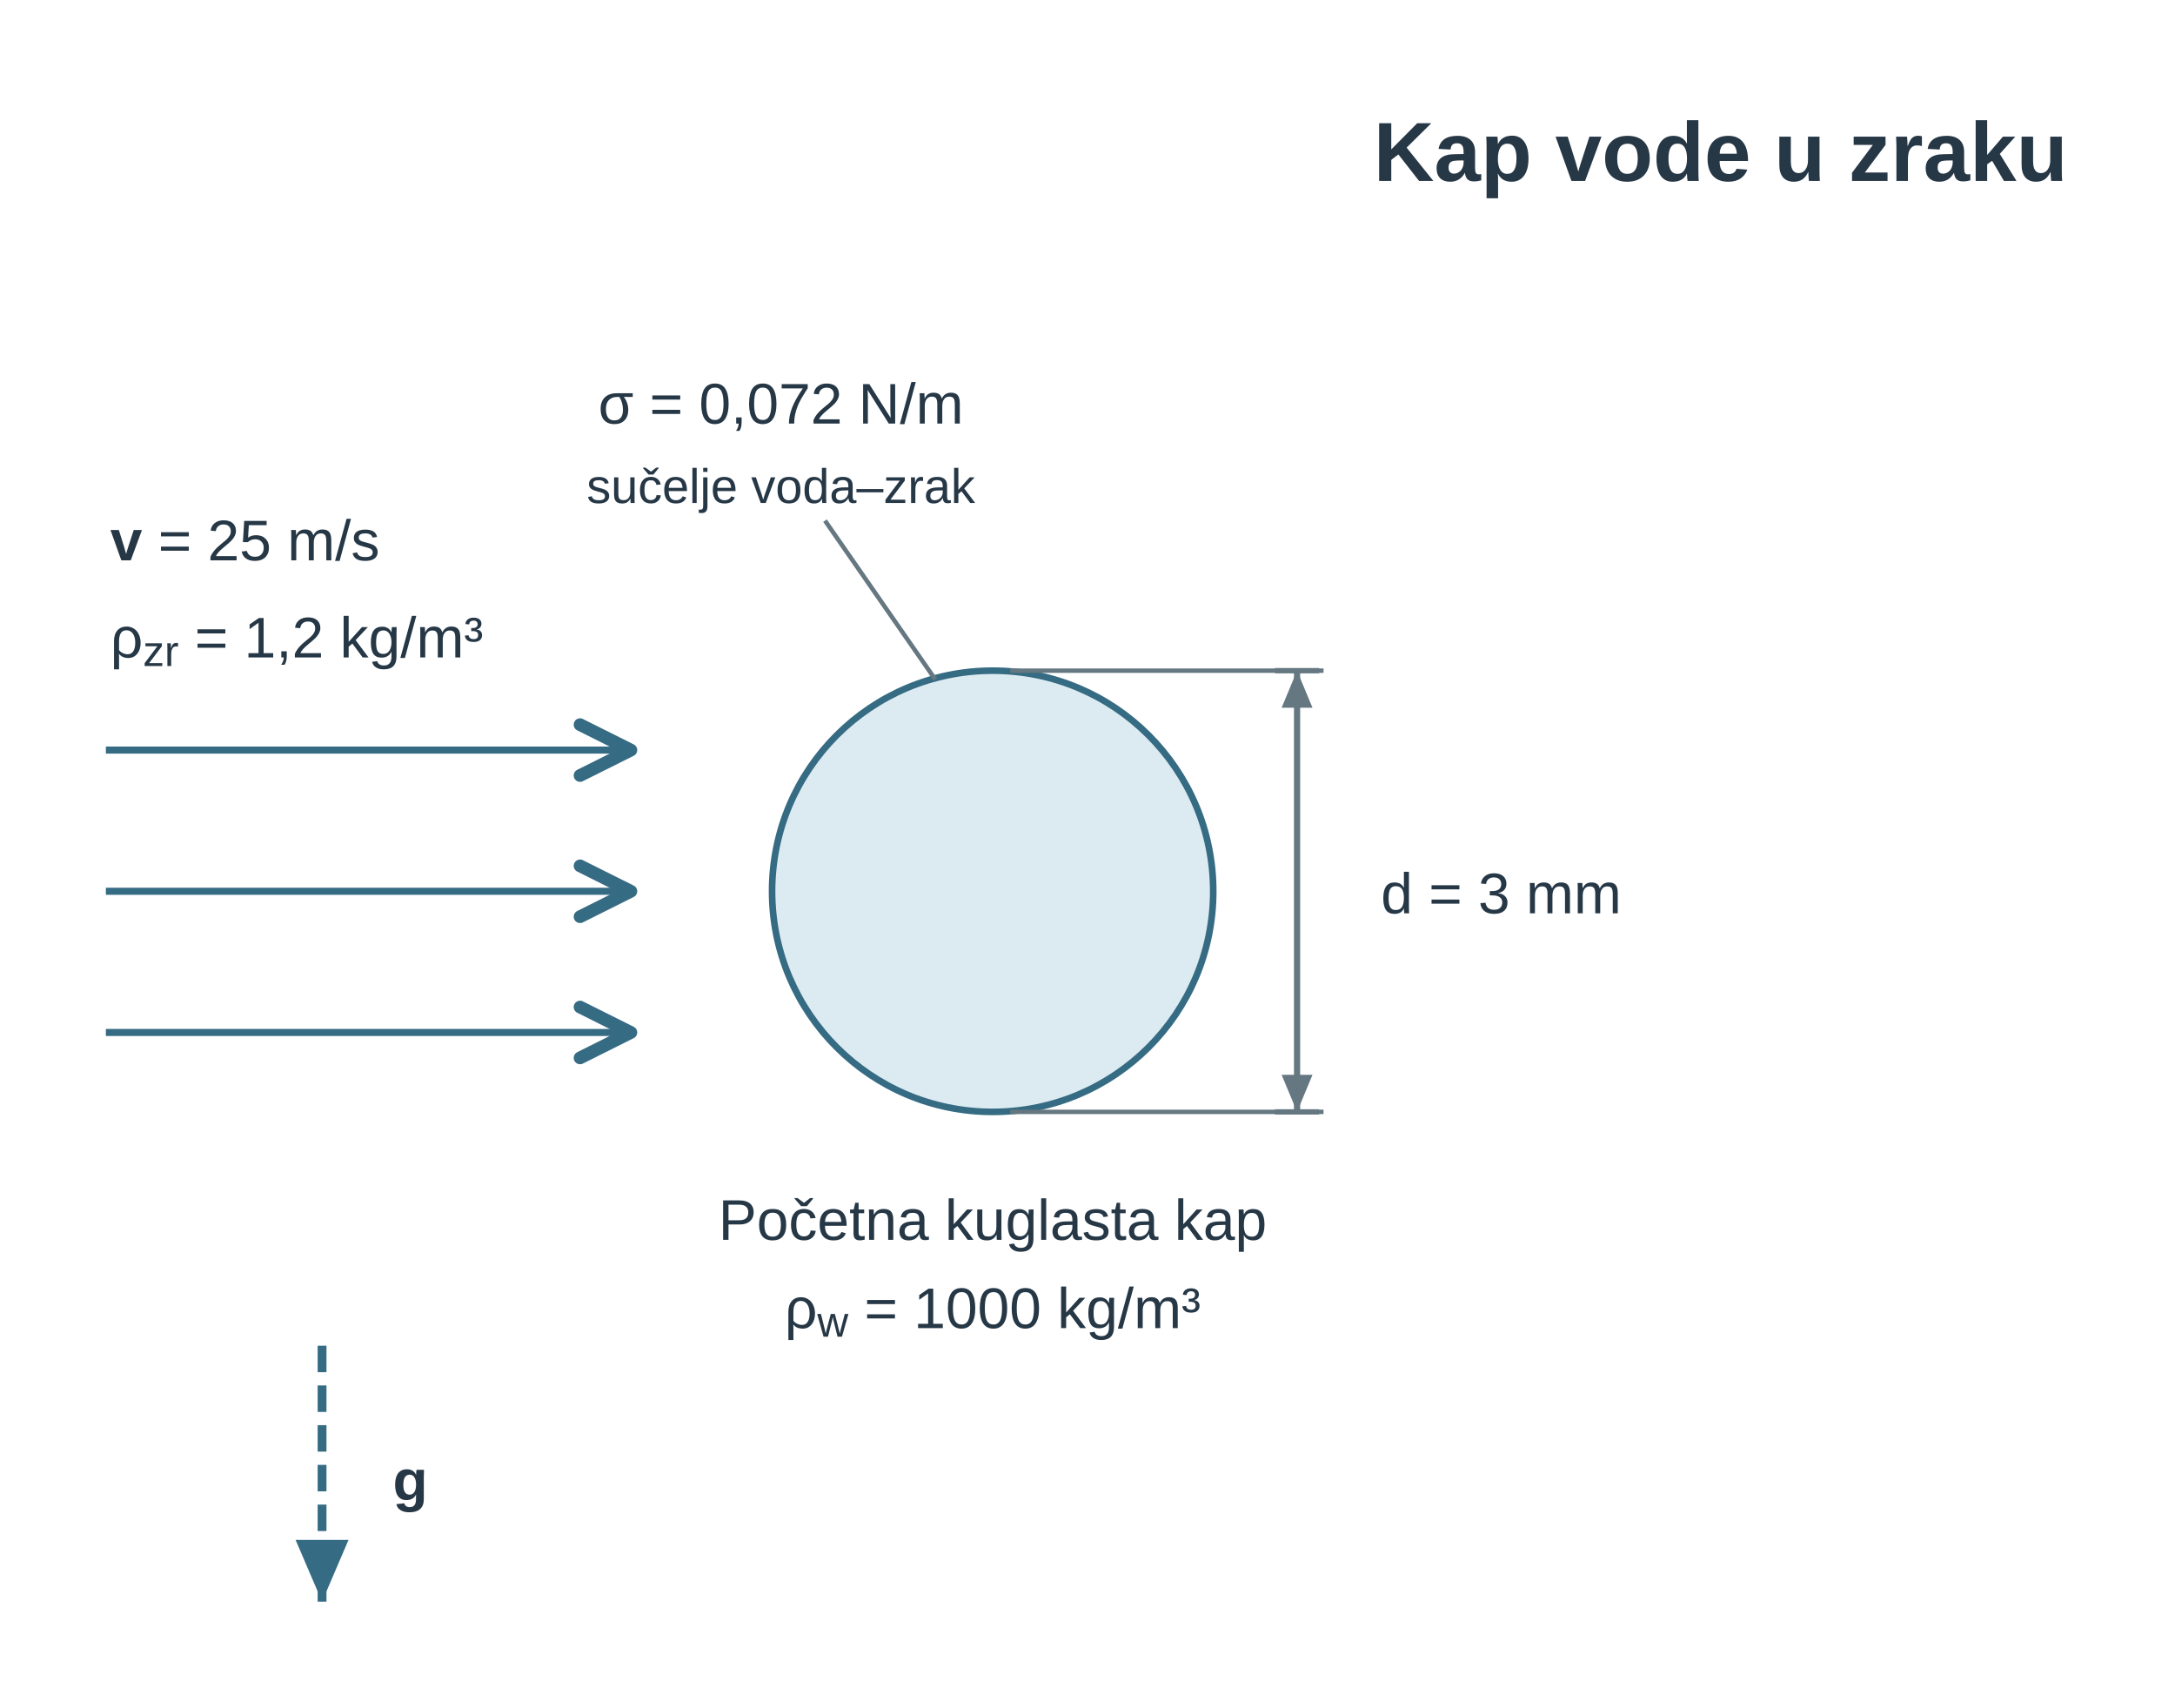
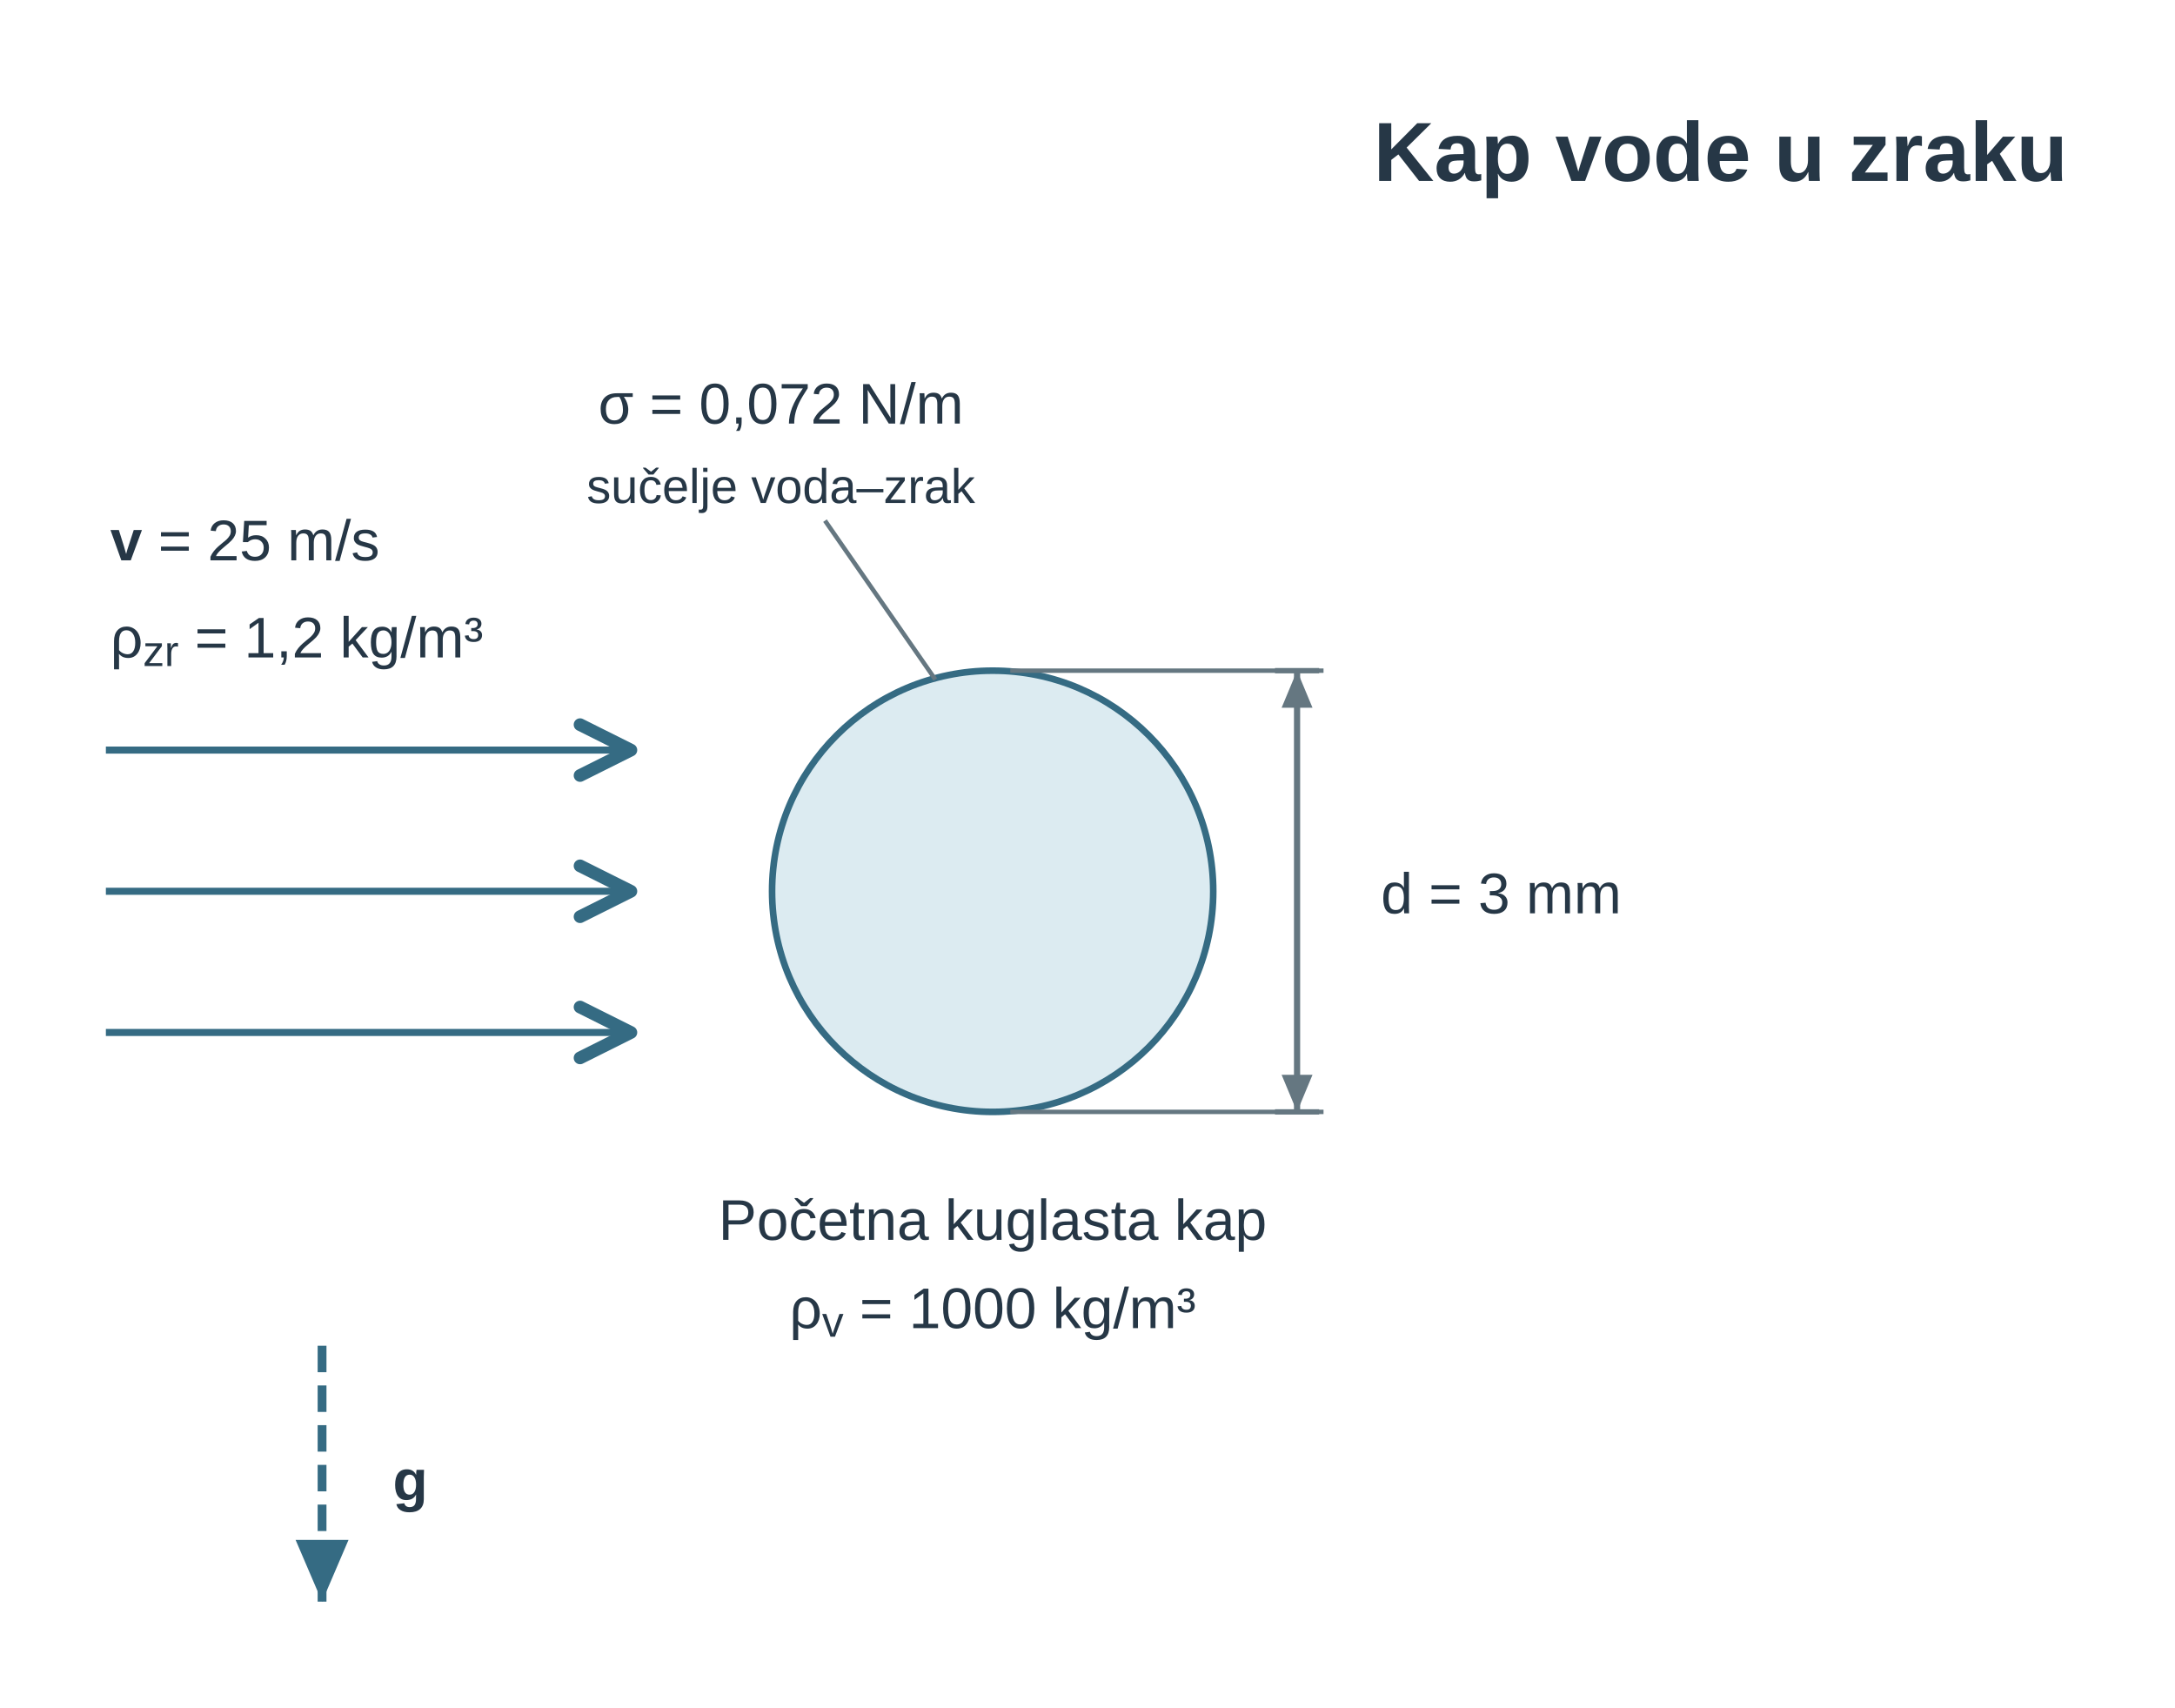
<svg xmlns="http://www.w3.org/2000/svg" viewBox="0 0 493 387" role="img" aria-labelledby="u14drop_title u14drop_desc" preserveAspectRatio="xMidYMid meet" style="display:block;width:100%;max-width:493px;height:auto;">
  <defs>
    <pattern id="u14drop_hatch" width="7" height="7" patternUnits="userSpaceOnUse" patternTransform="rotate(45)">
      <line x1="0" y1="0" x2="0" y2="7" stroke="#657781" stroke-width="1.8" />
    </pattern>
    <marker id="u14drop_v" markerWidth="7" markerHeight="6" refX="7" refY="3" orient="auto">
      <path d="M0 0 L7 3 L0 6 Z" fill="#356b83" />
    </marker>
    <marker id="u14drop_dim" markerWidth="6" markerHeight="5" refX="6" refY="2.5" orient="auto-start-reverse">
      <path d="M0 0 L6 2.5 L0 5 Z" fill="#657781" />
    </marker>
    <marker id="u14drop_dimSmall" markerWidth="3" markerHeight="3" refX="3" refY="1.5" orient="auto-start-reverse">
      <path d="M0 0 L3 1.5 L0 3 Z" fill="#356b83" />
    </marker>
    <marker id="u14drop_forceMarker" markerWidth="7" markerHeight="6" refX="7" refY="3" orient="auto">
      <path d="M0 0 L7 3 L0 6 Z" fill="#356b83" />
    </marker>
    <marker id="u14drop_pressureMarker" markerWidth="7" markerHeight="6" refX="7" refY="3" orient="auto">
      <path d="M0 0 L7 3 L0 6 Z" fill="#356b83" />
    </marker>
    <marker id="u14drop_reactionMarker" markerWidth="7" markerHeight="6" refX="7" refY="3" orient="auto">
      <path d="M0 0 L7 3 L0 6 Z" fill="#356b83" />
    </marker>
    <marker id="u14drop_axisMarker" markerWidth="7" markerHeight="6" refX="7" refY="3" orient="auto">
      <path d="M0 0 L7 3 L0 6 Z" fill="#3a4a56" />
    </marker>
    <marker id="u14drop_vopen" viewBox="0 0 10 10" refX="9" refY="5" markerWidth="9" markerHeight="9" orient="auto-start-reverse">
      <path d="M1,1 L9,5 L1,9" fill="none" stroke="#356b83" stroke-width="2" stroke-linecap="round" stroke-linejoin="round" />
    </marker>
    <marker id="u14drop_accMarker" markerWidth="7" markerHeight="6" refX="7" refY="3" orient="auto">
      <path d="M0 0 L7 3 L0 6 Z" fill="#356b83" />
    </marker>
  </defs>
  <g id="u14drop_title-scene-1" transform="translate(-20 9)">
    <g font-family="Arial, Liberation Sans, sans-serif" fill="#3a4a56">
      <text x="410" y="32" font-size="19" fill="#263746" text-anchor="middle" font-weight="700">Kap vode u zraku</text>
      <circle id="u14drop_drop" cx="245" cy="193" r="50" fill="#dcebf1" stroke="#356b83" stroke-width="1.5" />
      <path id="u14drop_air0" data-mf1-vector="velocity" d="M44 161 L163 161" fill="none" stroke="#356b83" stroke-width="1.6" marker-end="url(#u14drop_vopen)" />
      <path id="u14drop_air1" data-mf1-vector="velocity" d="M44 193 L163 193" fill="none" stroke="#356b83" stroke-width="1.6" marker-end="url(#u14drop_vopen)" />
      <path id="u14drop_air2" data-mf1-vector="velocity" d="M44 225 L163 225" fill="none" stroke="#356b83" stroke-width="1.6" marker-end="url(#u14drop_vopen)" />
      <text x="45" y="118" font-size="13" fill="#263746" text-anchor="start">
        <tspan font-weight="700">v</tspan> = 25 m/s</text>
      <text x="45" y="140" font-size="13" fill="#263746" text-anchor="start">ρ<tspan baseline-shift="sub" font-size="0.75em">zr</tspan> = 1,2 kg/m³</text>
      <line x1="309" y1="143" x2="319" y2="143" stroke="#657781" stroke-width="1.2" />
      <line x1="309" y1="243" x2="319" y2="243" stroke="#657781" stroke-width="1.2" />
      <path id="u14drop_diameter" data-mf1-role="dimension" d="M314 143 L314 243" fill="none" stroke="#657781" stroke-width="1.4" marker-start="url(#u14drop_dim)" marker-end="url(#u14drop_dim)" />
      <line x1="249" y1="143" x2="320" y2="143" stroke="#657781" stroke-width="1" />
      <line x1="249" y1="243" x2="320" y2="243" stroke="#657781" stroke-width="1" />
      <text x="333" y="198" font-size="13" fill="#263746" text-anchor="start">d = 3 mm</text>
      <line x1="232" y1="145" x2="207" y2="109" stroke="#657781" stroke-width="1" />
      <text x="197" y="87" font-size="13" fill="#263746" text-anchor="middle">σ = 0,072 N/m</text>
      <text x="197" y="105" font-size="11" fill="#263746" text-anchor="middle">sučelje voda–zrak</text>
      <path id="u14drop_g" stroke-dasharray="6 3" data-mf1-vector="acceleration" d="M93 296 L93 354" fill="none" stroke="#356b83" stroke-width="2.0" marker-end="url(#u14drop_accMarker)" />
      <text x="113" y="331" font-size="13" fill="#263746" text-anchor="middle" font-weight="700">g</text>
      <text x="245" y="272" font-size="13" fill="#263746" text-anchor="middle">Početna kuglasta kap</text>
-       <text x="245" y="292" font-size="13" fill="#263746" text-anchor="middle">ρ<tspan baseline-shift="sub" font-size="0.75em">w</tspan> = 1000 kg/m³</text>
+       <text x="245" y="292" font-size="13" fill="#263746" text-anchor="middle">ρ<tspan baseline-shift="sub" font-size="0.75em">v</tspan> = 1000 kg/m³</text>
    </g>
  </g>
</svg>
